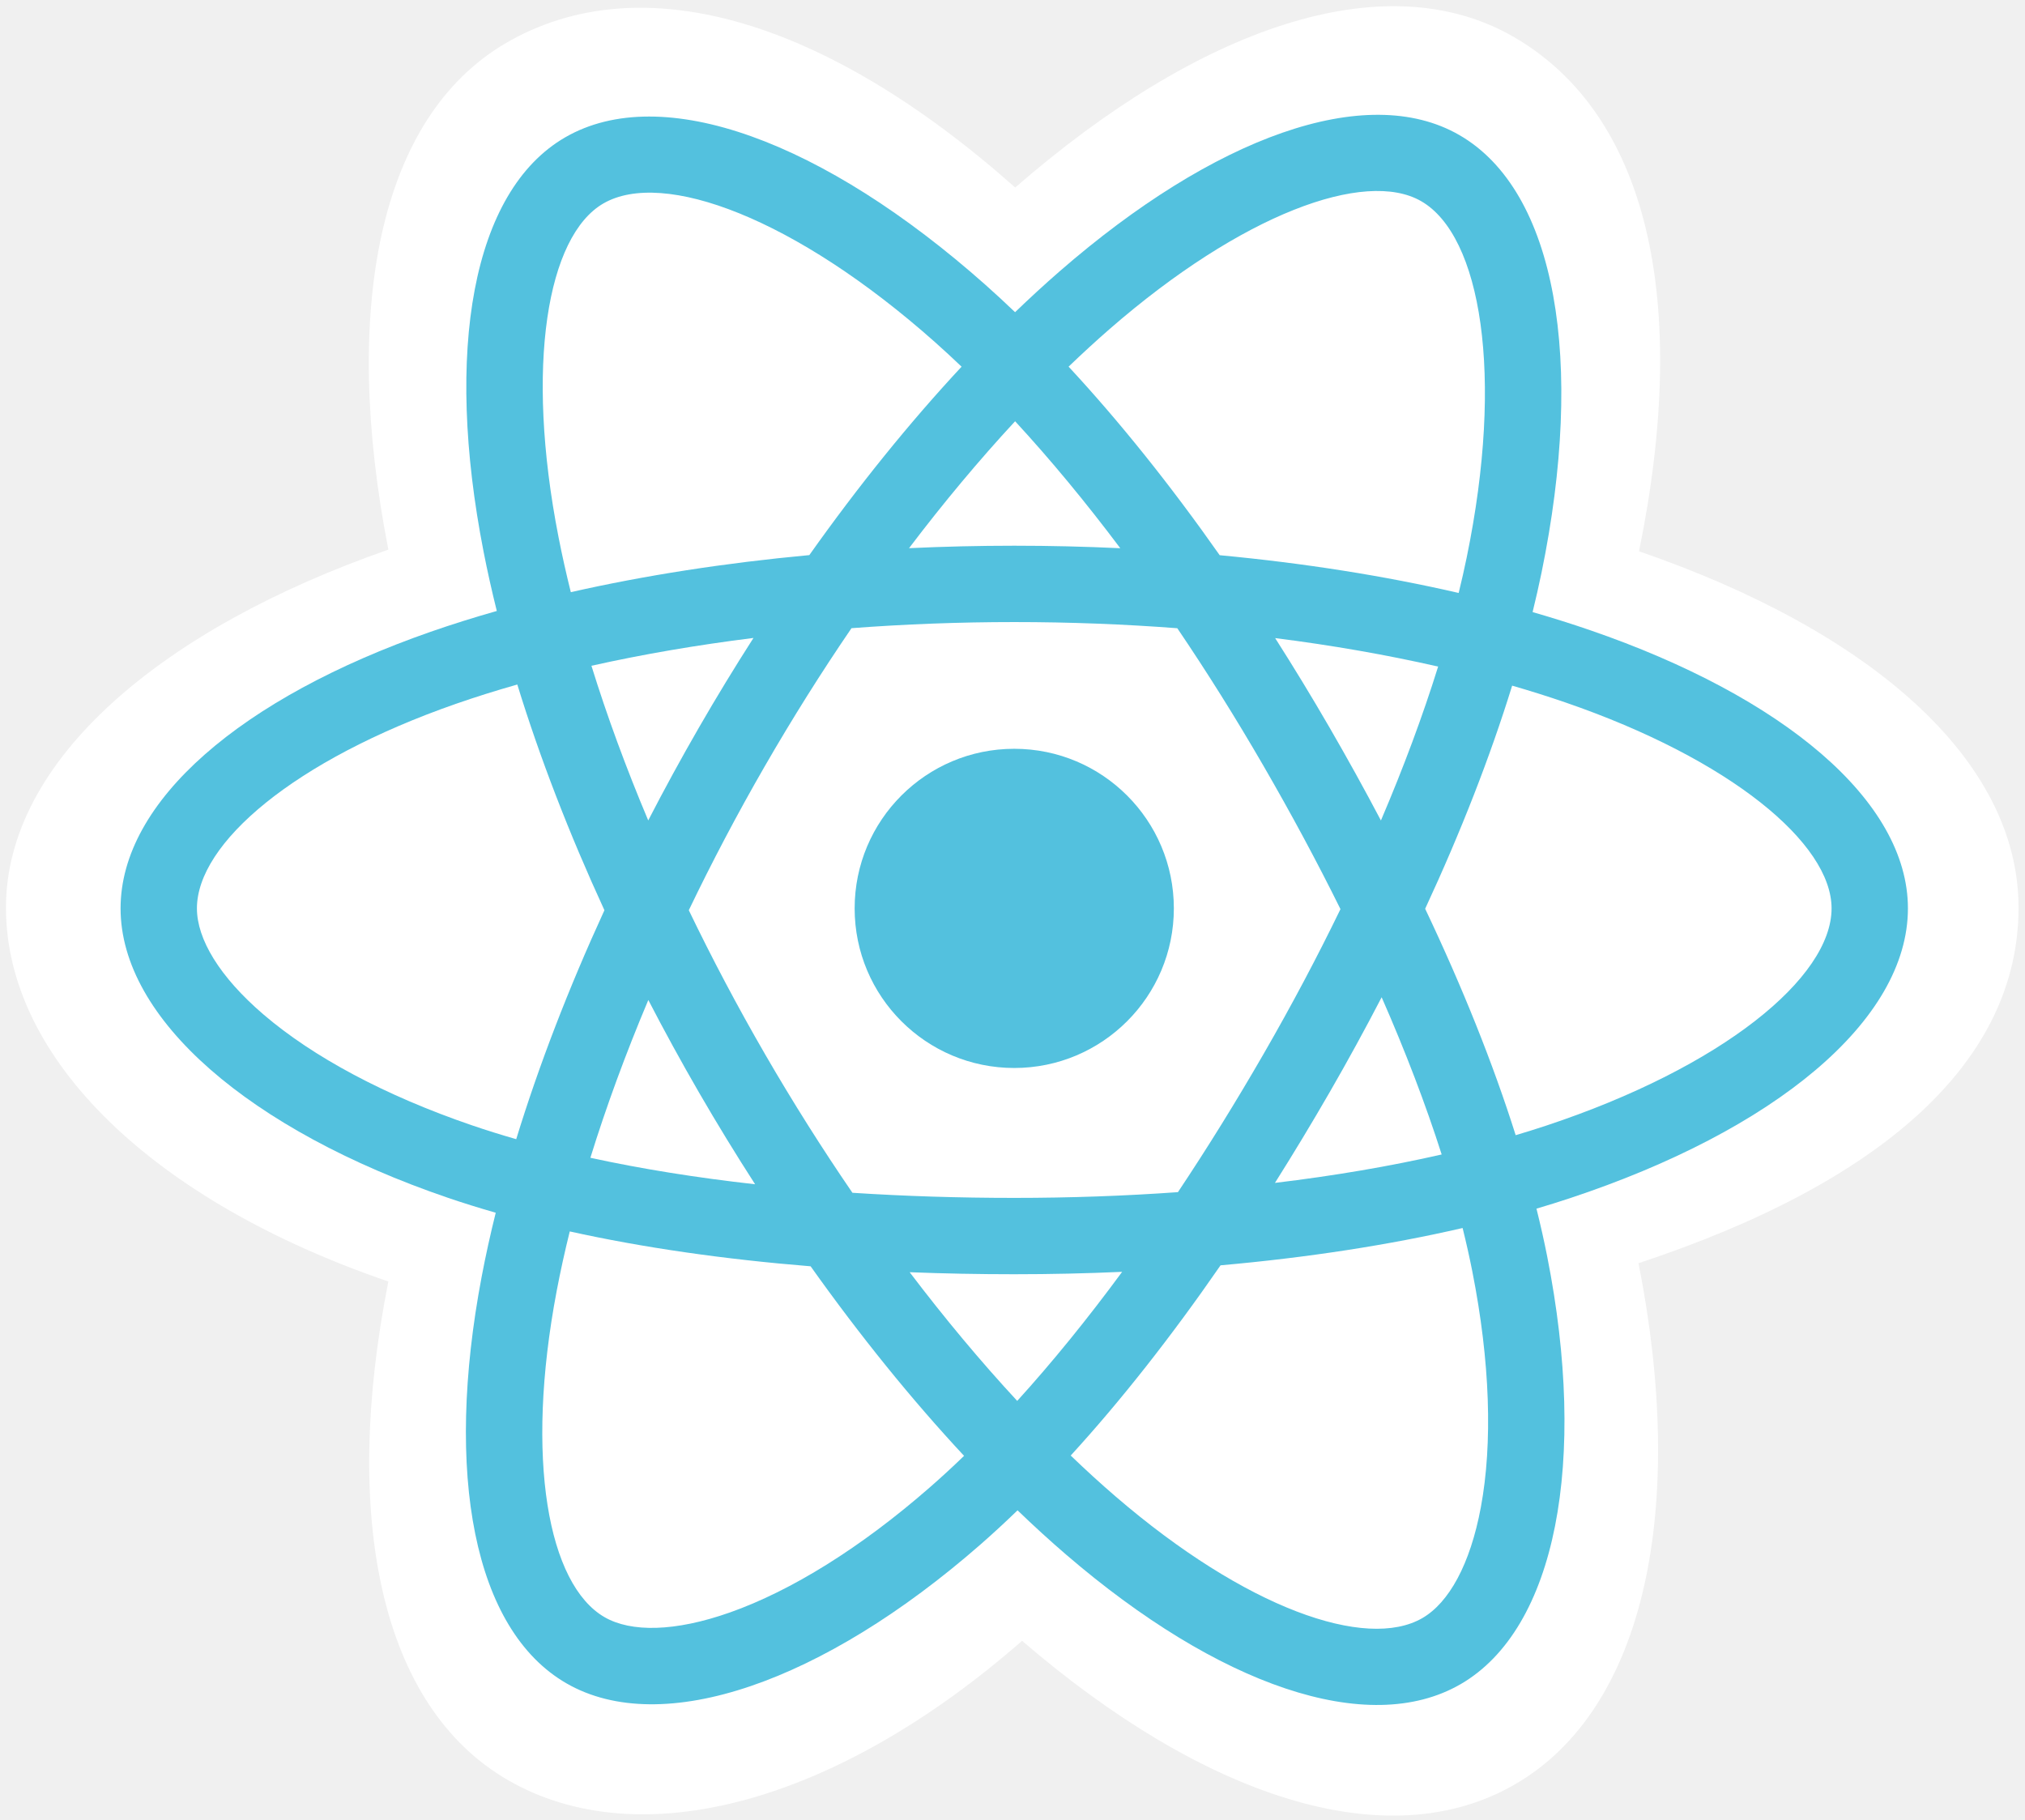
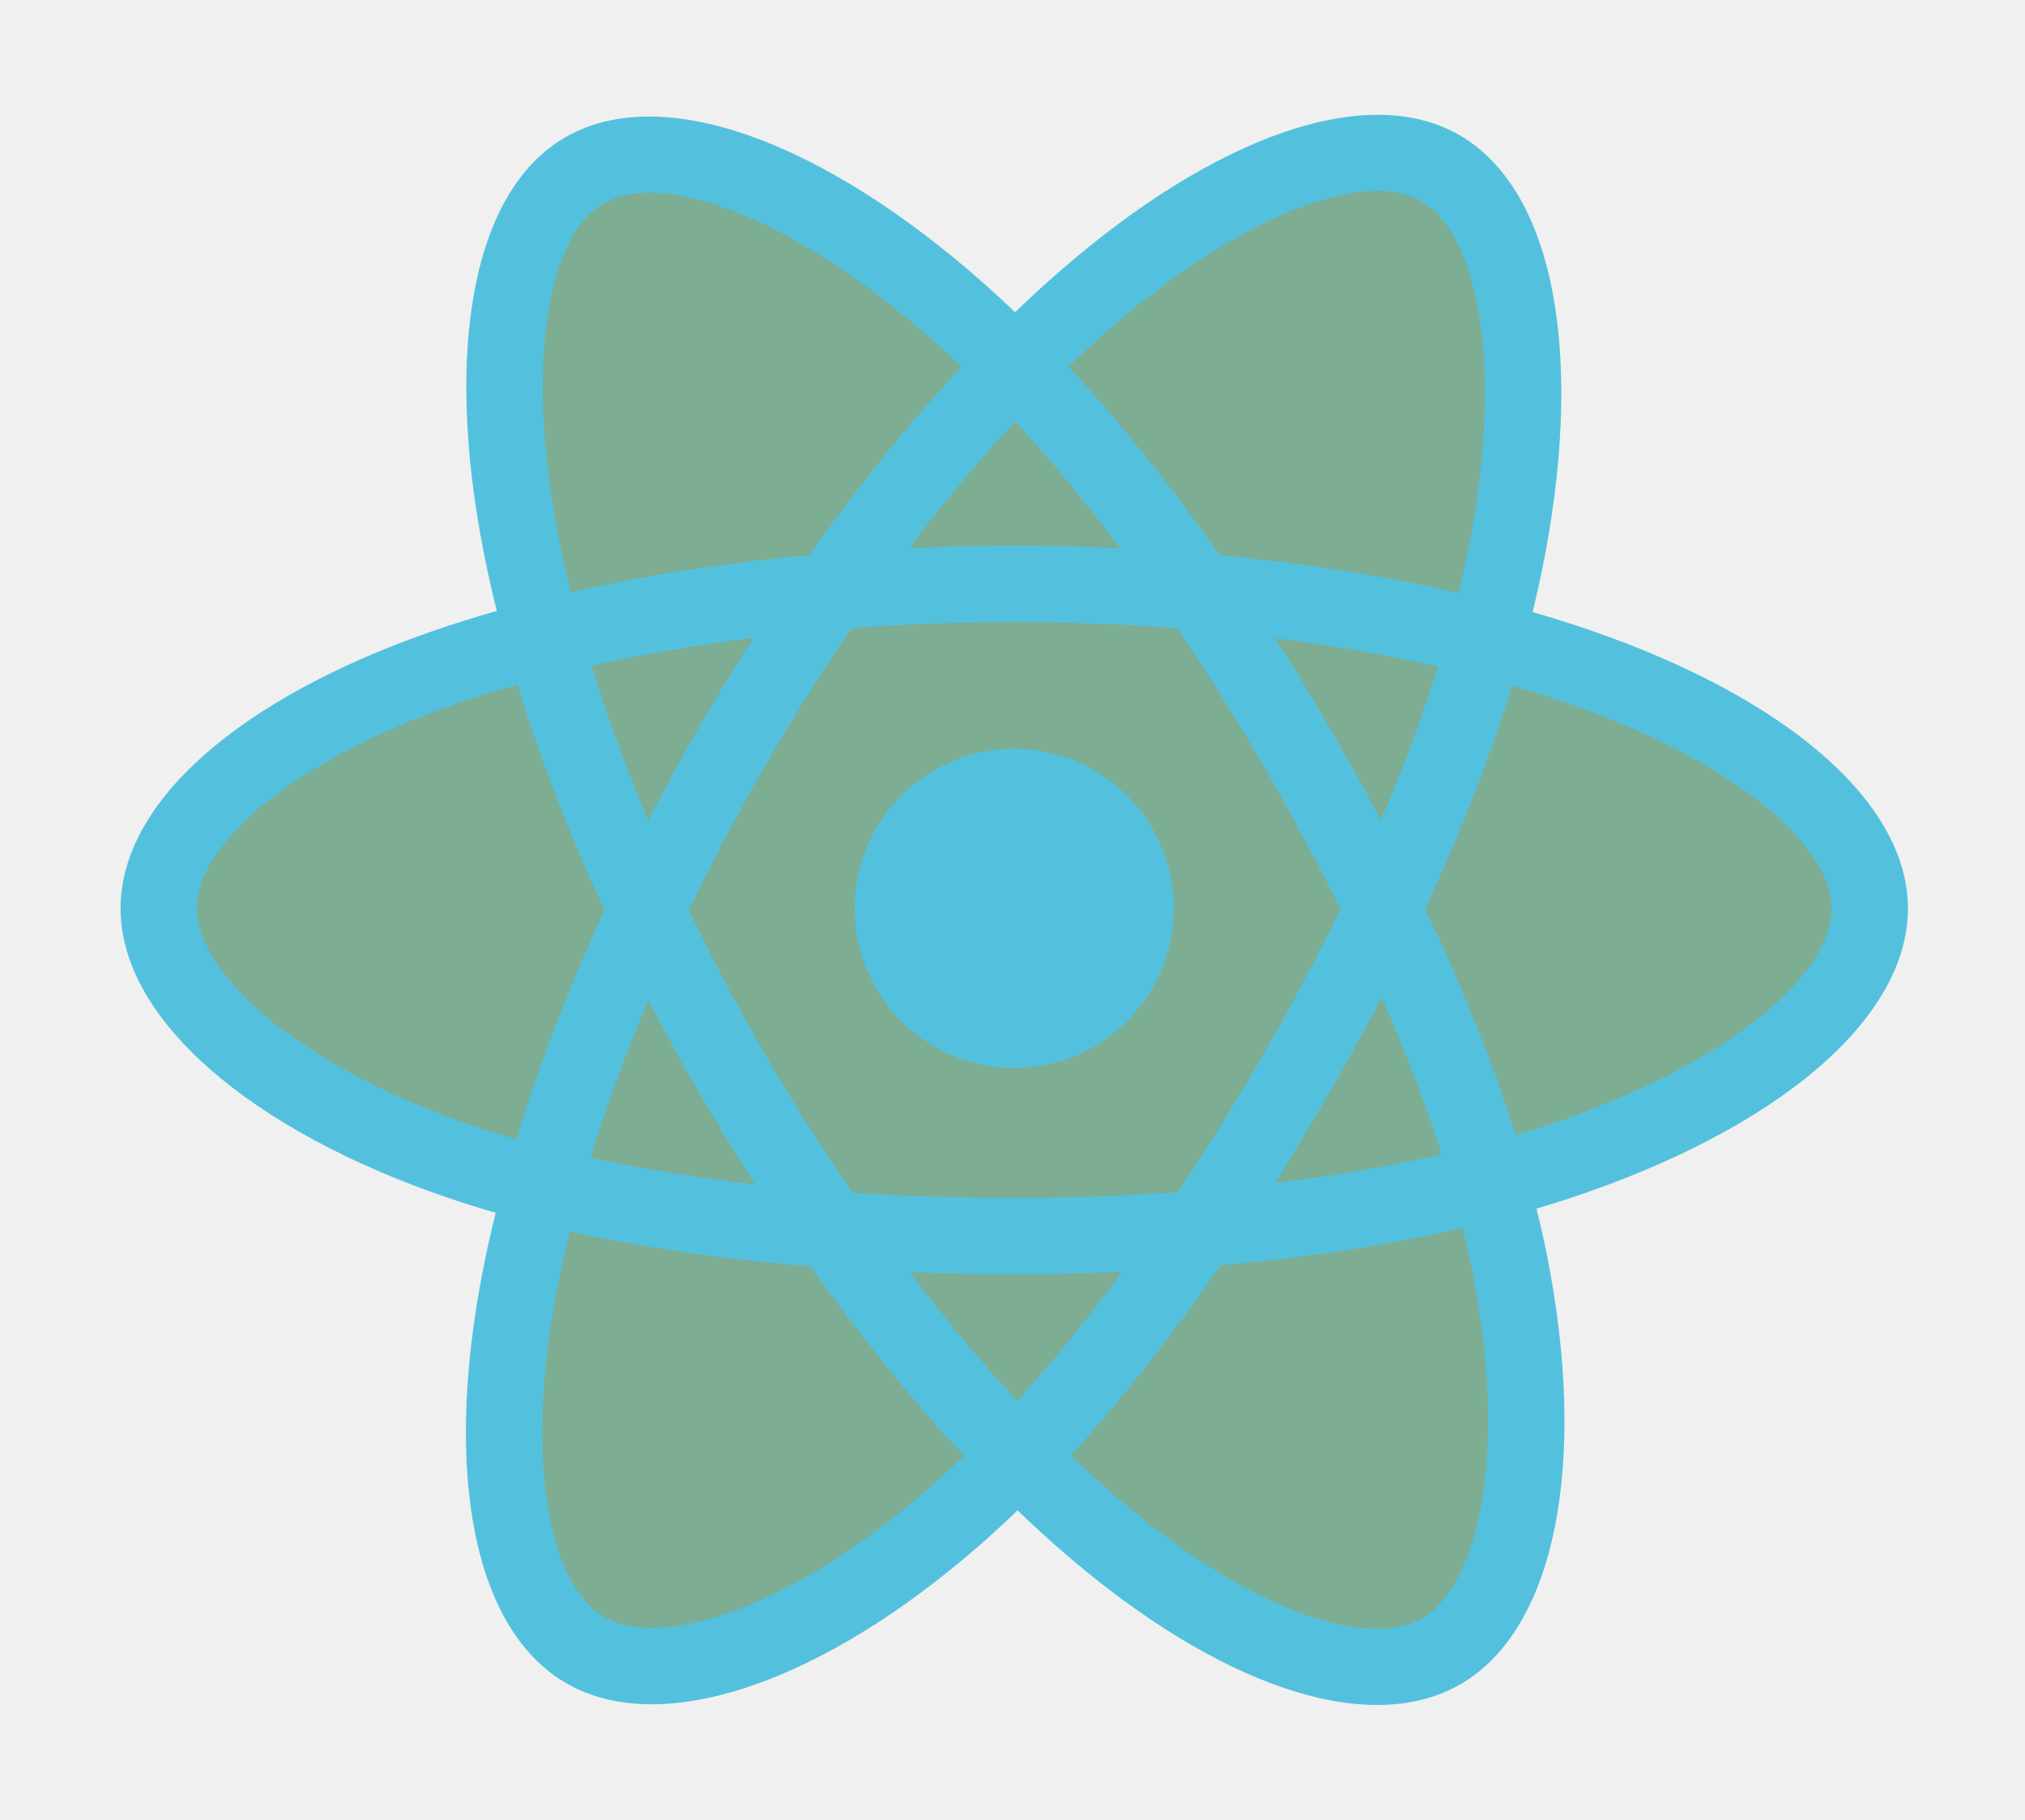
<svg xmlns="http://www.w3.org/2000/svg" width="256px" height="230px" viewBox="0 0 256 230" version="1.1" preserveAspectRatio="xMinYMin meet">
-   <path d="M0.754,114.75 C0.754,133.965 19.517,151.902 49.097,162.013 C43.19,191.75 48.039,215.719 64.233,225.058 C80.878,234.657 105.676,228.013 129.213,207.439 C152.156,227.182 175.344,234.952 191.523,225.586 C208.152,215.959 213.21,190.365 207.14,159.699 C237.95,149.513 255.184,134.218 255.184,114.75 C255.184,95.981 236.387,79.744 207.205,69.698 C213.74,37.765 208.203,14.378 191.338,4.653 C175.079,-4.723 151.622,3.449 128.342,23.709 C104.123,2.205 80.897,-4.361 64.049,5.392 C47.806,14.795 43.171,39.199 49.097,69.487 C20.515,79.452 0.754,96.057 0.754,114.75 Z" fill="#FFFFFF" />
+   <path d="M0.754,114.75 C0.754,133.965 19.517,151.902 49.097,162.013 C43.19,191.75 48.039,215.719 64.233,225.058 C80.878,234.657 105.676,228.013 129.213,207.439 C152.156,227.182 175.344,234.952 191.523,225.586 C208.152,215.959 213.21,190.365 207.14,159.699 C237.95,149.513 255.184,134.218 255.184,114.75 C255.184,95.981 236.387,79.744 207.205,69.698 C213.74,37.765 208.203,14.378 191.338,4.653 C175.079,-4.723 151.622,3.449 128.342,23.709 C104.123,2.205 80.897,-4.361 64.049,5.392 C47.806,14.795 43.171,39.199 49.097,69.487 C20.515,79.452 0.754,96.057 0.754,114.75 Z" fill="transparent" />
  <path d="M201.025,79.674 C198.681,78.867 196.252,78.104 193.751,77.382 C194.162,75.704 194.539,74.049 194.875,72.421 C200.381,45.693 196.781,24.162 184.487,17.073 C172.7,10.275 153.422,17.363 133.952,34.306 C132.08,35.936 130.202,37.661 128.326,39.469 C127.075,38.273 125.827,37.117 124.582,36.011 C104.177,17.893 83.724,10.259 71.443,17.368 C59.667,24.185 56.179,44.427 61.136,69.757 C61.614,72.204 62.174,74.702 62.806,77.242 C59.912,78.064 57.117,78.94 54.443,79.872 C30.521,88.212 15.243,101.284 15.243,114.842 C15.243,128.846 31.644,142.891 56.561,151.408 C58.527,152.08 60.568,152.716 62.67,153.319 C61.988,156.066 61.394,158.759 60.896,161.385 C56.17,186.275 59.861,206.038 71.606,212.813 C83.737,219.808 104.097,212.618 123.923,195.288 C125.49,193.918 127.062,192.465 128.638,190.942 C130.68,192.909 132.719,194.77 134.746,196.515 C153.95,213.04 172.916,219.713 184.651,212.92 C196.77,205.904 200.709,184.673 195.595,158.842 C195.205,156.869 194.75,154.854 194.24,152.803 C195.67,152.38 197.073,151.944 198.442,151.49 C224.346,142.908 241.199,129.033 241.199,114.842 C241.199,101.235 225.429,88.075 201.025,79.674 L201.025,79.674 L201.025,79.674 Z" fill="#53C1DE" />
-   <path d="M195.406,142.328 C194.171,142.737 192.903,143.132 191.611,143.515 C188.751,134.462 184.892,124.835 180.169,114.89 C184.676,105.18 188.386,95.677 191.166,86.682 C193.477,87.351 195.721,88.057 197.883,88.801 C218.792,95.999 231.547,106.642 231.547,114.842 C231.547,123.577 217.772,134.917 195.406,142.328 L195.406,142.328 L195.406,142.328 Z M186.126,160.717 C188.387,172.139 188.71,182.466 187.212,190.539 C185.866,197.793 183.16,202.629 179.814,204.566 C172.693,208.688 157.465,203.33 141.042,189.198 C139.159,187.578 137.263,185.848 135.36,184.017 C141.727,177.054 148.09,168.959 154.301,159.968 C165.224,158.999 175.544,157.414 184.903,155.251 C185.364,157.11 185.773,158.934 186.126,160.717 L186.126,160.717 L186.126,160.717 Z M92.277,203.854 C85.319,206.311 79.778,206.381 76.429,204.45 C69.301,200.339 66.338,184.471 70.38,163.185 C70.843,160.747 71.394,158.243 72.029,155.683 C81.285,157.73 91.53,159.203 102.479,160.091 C108.731,168.888 115.278,176.974 121.876,184.055 C120.435,185.446 118.999,186.771 117.571,188.019 C108.804,195.683 100.019,201.119 92.277,203.854 L92.277,203.854 L92.277,203.854 Z M59.683,142.274 C48.665,138.508 39.566,133.614 33.329,128.273 C27.725,123.474 24.895,118.709 24.895,114.842 C24.895,106.615 37.162,96.12 57.621,88.987 C60.103,88.122 62.702,87.306 65.398,86.54 C68.226,95.737 71.935,105.353 76.411,115.077 C71.877,124.946 68.115,134.715 65.26,144.02 C63.338,143.468 61.475,142.886 59.683,142.274 L59.683,142.274 L59.683,142.274 Z M70.609,67.903 C66.362,46.201 69.182,29.83 76.279,25.722 C83.838,21.346 100.554,27.586 118.172,43.229 C119.298,44.229 120.429,45.276 121.563,46.358 C114.998,53.408 108.511,61.433 102.314,70.179 C91.687,71.164 81.515,72.746 72.162,74.865 C71.574,72.499 71.053,70.175 70.609,67.903 L70.609,67.903 L70.609,67.903 Z M168.076,91.971 C165.84,88.109 163.545,84.338 161.205,80.67 C168.414,81.582 175.322,82.792 181.808,84.272 C179.861,90.513 177.434,97.039 174.576,103.729 C172.527,99.838 170.359,95.914 168.076,91.971 L168.076,91.971 L168.076,91.971 Z M128.329,53.257 C132.781,58.08 137.24,63.466 141.626,69.309 C137.206,69.1 132.732,68.992 128.221,68.992 C123.753,68.992 119.312,69.098 114.92,69.303 C119.31,63.514 123.807,58.136 128.329,53.257 L128.329,53.257 L128.329,53.257 Z M88.327,92.037 C86.094,95.91 83.966,99.812 81.949,103.722 C79.138,97.055 76.733,90.5 74.769,84.17 C81.216,82.727 88.091,81.548 95.254,80.653 C92.881,84.355 90.567,88.153 88.327,92.037 L88.327,92.037 L88.327,92.037 Z M95.46,149.72 C88.059,148.894 81.081,147.775 74.636,146.372 C76.631,139.93 79.089,133.234 81.96,126.424 C83.982,130.331 86.119,134.234 88.366,138.116 L88.366,138.116 C90.655,142.07 93.026,145.943 95.46,149.72 L95.46,149.72 L95.46,149.72 Z M128.596,177.109 C124.021,172.172 119.458,166.712 115.001,160.839 C119.327,161.009 123.738,161.095 128.221,161.095 C132.827,161.095 137.38,160.992 141.861,160.792 C137.461,166.771 133.018,172.24 128.596,177.109 L128.596,177.109 L128.596,177.109 Z M174.668,126.077 C177.689,132.961 180.234,139.621 182.256,145.954 C175.704,147.449 168.631,148.653 161.178,149.547 C163.524,145.83 165.839,141.995 168.115,138.049 C170.416,134.058 172.602,130.06 174.668,126.077 L174.668,126.077 L174.668,126.077 Z M159.753,133.227 C156.221,139.351 152.595,145.198 148.914,150.716 C142.209,151.196 135.281,151.443 128.221,151.443 C121.19,151.443 114.35,151.224 107.763,150.797 C103.934,145.206 100.229,139.342 96.719,133.28 L96.72,133.28 C93.219,127.234 89.998,121.137 87.079,115.074 C89.997,108.997 93.21,102.893 96.69,96.858 L96.69,96.86 C100.179,90.809 103.852,84.973 107.646,79.418 C114.366,78.91 121.257,78.644 128.221,78.644 L128.221,78.644 C135.217,78.644 142.116,78.912 148.834,79.424 C152.571,84.939 156.218,90.756 159.721,96.807 C163.264,102.927 166.519,108.99 169.462,114.937 C166.528,120.986 163.281,127.11 159.753,133.227 L159.753,133.227 L159.753,133.227 Z M179.666,25.435 C187.232,29.799 190.175,47.396 185.421,70.473 C185.118,71.945 184.776,73.445 184.405,74.965 C175.031,72.802 164.851,71.192 154.193,70.192 C147.984,61.351 141.551,53.313 135.092,46.354 C136.829,44.684 138.563,43.091 140.289,41.588 C156.971,27.07 172.562,21.339 179.666,25.435 L179.666,25.435 L179.666,25.435 Z" fill="#FFFFFF" />
+   <path d="M195.406,142.328 C194.171,142.737 192.903,143.132 191.611,143.515 C188.751,134.462 184.892,124.835 180.169,114.89 C184.676,105.18 188.386,95.677 191.166,86.682 C193.477,87.351 195.721,88.057 197.883,88.801 C218.792,95.999 231.547,106.642 231.547,114.842 C231.547,123.577 217.772,134.917 195.406,142.328 L195.406,142.328 L195.406,142.328 Z M186.126,160.717 C188.387,172.139 188.71,182.466 187.212,190.539 C185.866,197.793 183.16,202.629 179.814,204.566 C172.693,208.688 157.465,203.33 141.042,189.198 C139.159,187.578 137.263,185.848 135.36,184.017 C141.727,177.054 148.09,168.959 154.301,159.968 C165.224,158.999 175.544,157.414 184.903,155.251 C185.364,157.11 185.773,158.934 186.126,160.717 L186.126,160.717 L186.126,160.717 Z M92.277,203.854 C85.319,206.311 79.778,206.381 76.429,204.45 C69.301,200.339 66.338,184.471 70.38,163.185 C70.843,160.747 71.394,158.243 72.029,155.683 C81.285,157.73 91.53,159.203 102.479,160.091 C108.731,168.888 115.278,176.974 121.876,184.055 C120.435,185.446 118.999,186.771 117.571,188.019 C108.804,195.683 100.019,201.119 92.277,203.854 L92.277,203.854 L92.277,203.854 Z M59.683,142.274 C48.665,138.508 39.566,133.614 33.329,128.273 C27.725,123.474 24.895,118.709 24.895,114.842 C24.895,106.615 37.162,96.12 57.621,88.987 C60.103,88.122 62.702,87.306 65.398,86.54 C68.226,95.737 71.935,105.353 76.411,115.077 C71.877,124.946 68.115,134.715 65.26,144.02 C63.338,143.468 61.475,142.886 59.683,142.274 L59.683,142.274 L59.683,142.274 Z M70.609,67.903 C66.362,46.201 69.182,29.83 76.279,25.722 C83.838,21.346 100.554,27.586 118.172,43.229 C119.298,44.229 120.429,45.276 121.563,46.358 C114.998,53.408 108.511,61.433 102.314,70.179 C91.687,71.164 81.515,72.746 72.162,74.865 C71.574,72.499 71.053,70.175 70.609,67.903 L70.609,67.903 L70.609,67.903 Z M168.076,91.971 C165.84,88.109 163.545,84.338 161.205,80.67 C168.414,81.582 175.322,82.792 181.808,84.272 C179.861,90.513 177.434,97.039 174.576,103.729 C172.527,99.838 170.359,95.914 168.076,91.971 L168.076,91.971 L168.076,91.971 Z M128.329,53.257 C132.781,58.08 137.24,63.466 141.626,69.309 C137.206,69.1 132.732,68.992 128.221,68.992 C123.753,68.992 119.312,69.098 114.92,69.303 C119.31,63.514 123.807,58.136 128.329,53.257 L128.329,53.257 L128.329,53.257 Z M88.327,92.037 C86.094,95.91 83.966,99.812 81.949,103.722 C79.138,97.055 76.733,90.5 74.769,84.17 C81.216,82.727 88.091,81.548 95.254,80.653 C92.881,84.355 90.567,88.153 88.327,92.037 L88.327,92.037 L88.327,92.037 Z M95.46,149.72 C88.059,148.894 81.081,147.775 74.636,146.372 C76.631,139.93 79.089,133.234 81.96,126.424 C83.982,130.331 86.119,134.234 88.366,138.116 L88.366,138.116 C90.655,142.07 93.026,145.943 95.46,149.72 L95.46,149.72 L95.46,149.72 Z M128.596,177.109 C124.021,172.172 119.458,166.712 115.001,160.839 C119.327,161.009 123.738,161.095 128.221,161.095 C132.827,161.095 137.38,160.992 141.861,160.792 C137.461,166.771 133.018,172.24 128.596,177.109 L128.596,177.109 L128.596,177.109 Z M174.668,126.077 C177.689,132.961 180.234,139.621 182.256,145.954 C175.704,147.449 168.631,148.653 161.178,149.547 C163.524,145.83 165.839,141.995 168.115,138.049 C170.416,134.058 172.602,130.06 174.668,126.077 L174.668,126.077 L174.668,126.077 Z M159.753,133.227 C156.221,139.351 152.595,145.198 148.914,150.716 C142.209,151.196 135.281,151.443 128.221,151.443 C121.19,151.443 114.35,151.224 107.763,150.797 C103.934,145.206 100.229,139.342 96.719,133.28 L96.72,133.28 C93.219,127.234 89.998,121.137 87.079,115.074 C89.997,108.997 93.21,102.893 96.69,96.858 L96.69,96.86 C100.179,90.809 103.852,84.973 107.646,79.418 C114.366,78.91 121.257,78.644 128.221,78.644 L128.221,78.644 C135.217,78.644 142.116,78.912 148.834,79.424 C152.571,84.939 156.218,90.756 159.721,96.807 C163.264,102.927 166.519,108.99 169.462,114.937 C166.528,120.986 163.281,127.11 159.753,133.227 L159.753,133.227 L159.753,133.227 Z M179.666,25.435 C187.232,29.799 190.175,47.396 185.421,70.473 C185.118,71.945 184.776,73.445 184.405,74.965 C175.031,72.802 164.851,71.192 154.193,70.192 C147.984,61.351 141.551,53.313 135.092,46.354 C136.829,44.684 138.563,43.091 140.289,41.588 C156.971,27.07 172.562,21.339 179.666,25.435 L179.666,25.435 L179.666,25.435 Z" fill="#7DAD93" />
  <path d="M128.221,94.665 C139.365,94.665 148.398,103.699 148.398,114.842 C148.398,125.986 139.365,135.02 128.221,135.02 C117.078,135.02 108.044,125.986 108.044,114.842 C108.044,103.699 117.078,94.665 128.221,94.665" fill="#53C1DE" />
</svg>
